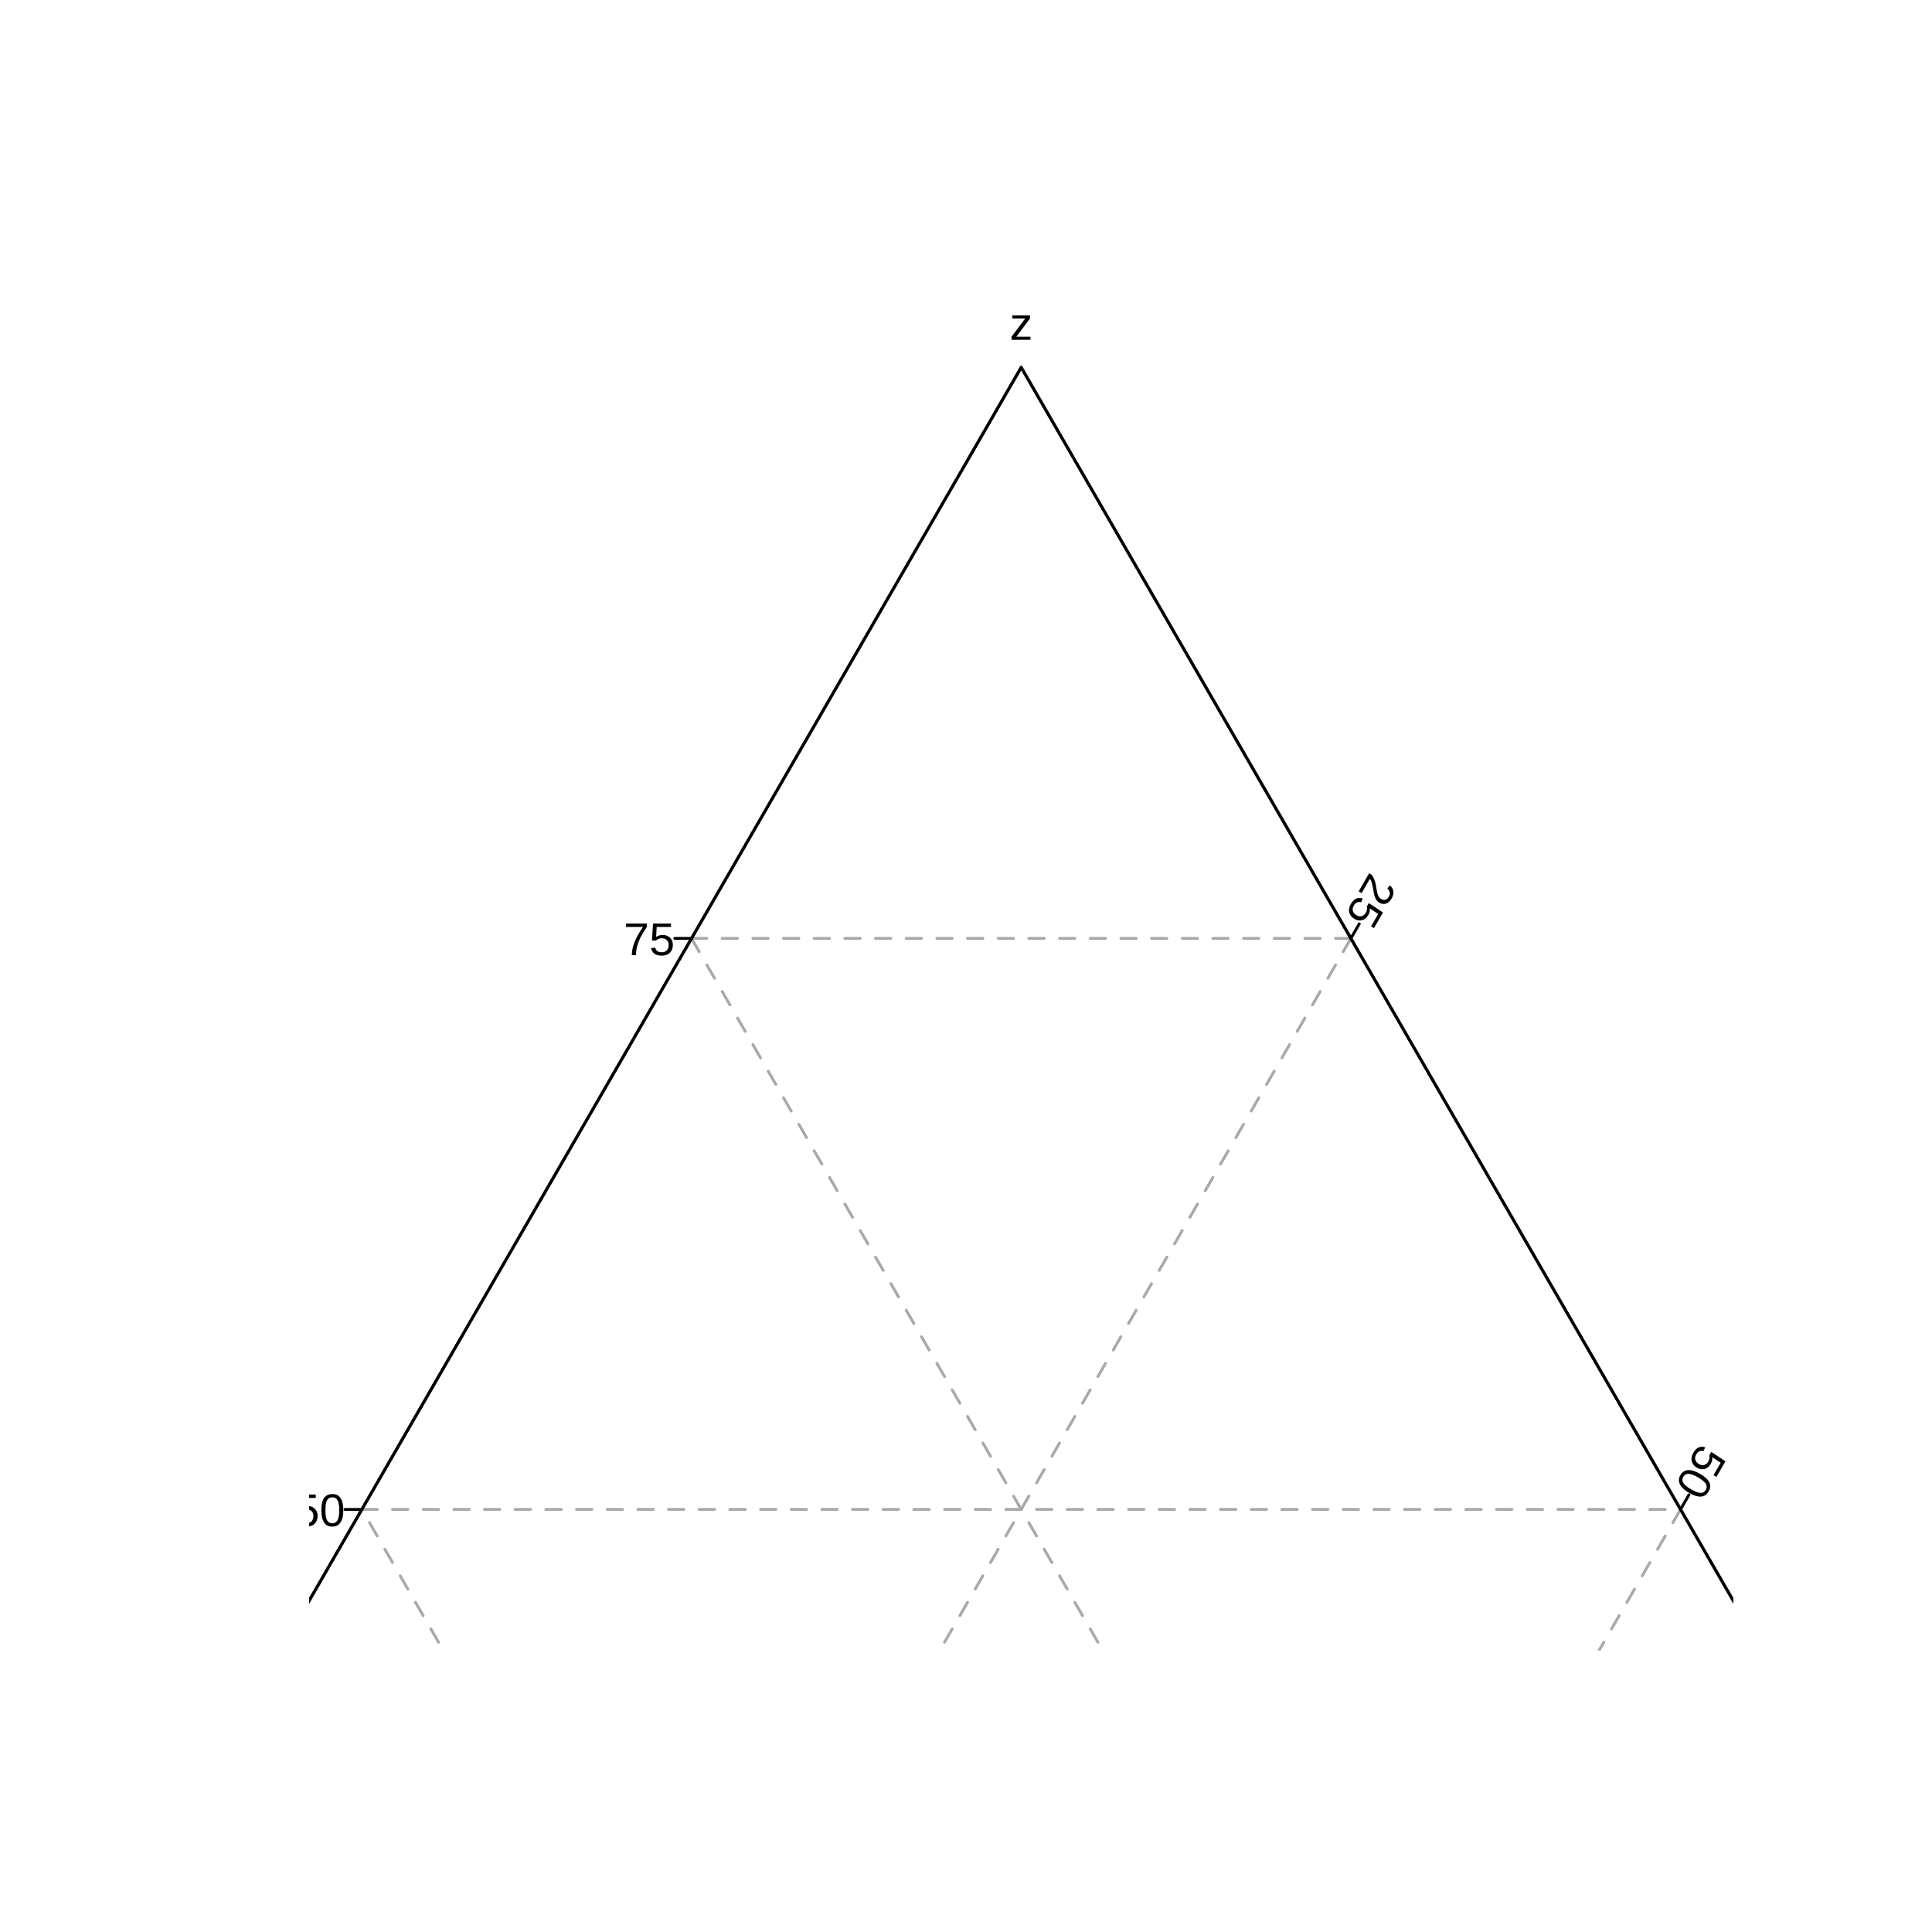
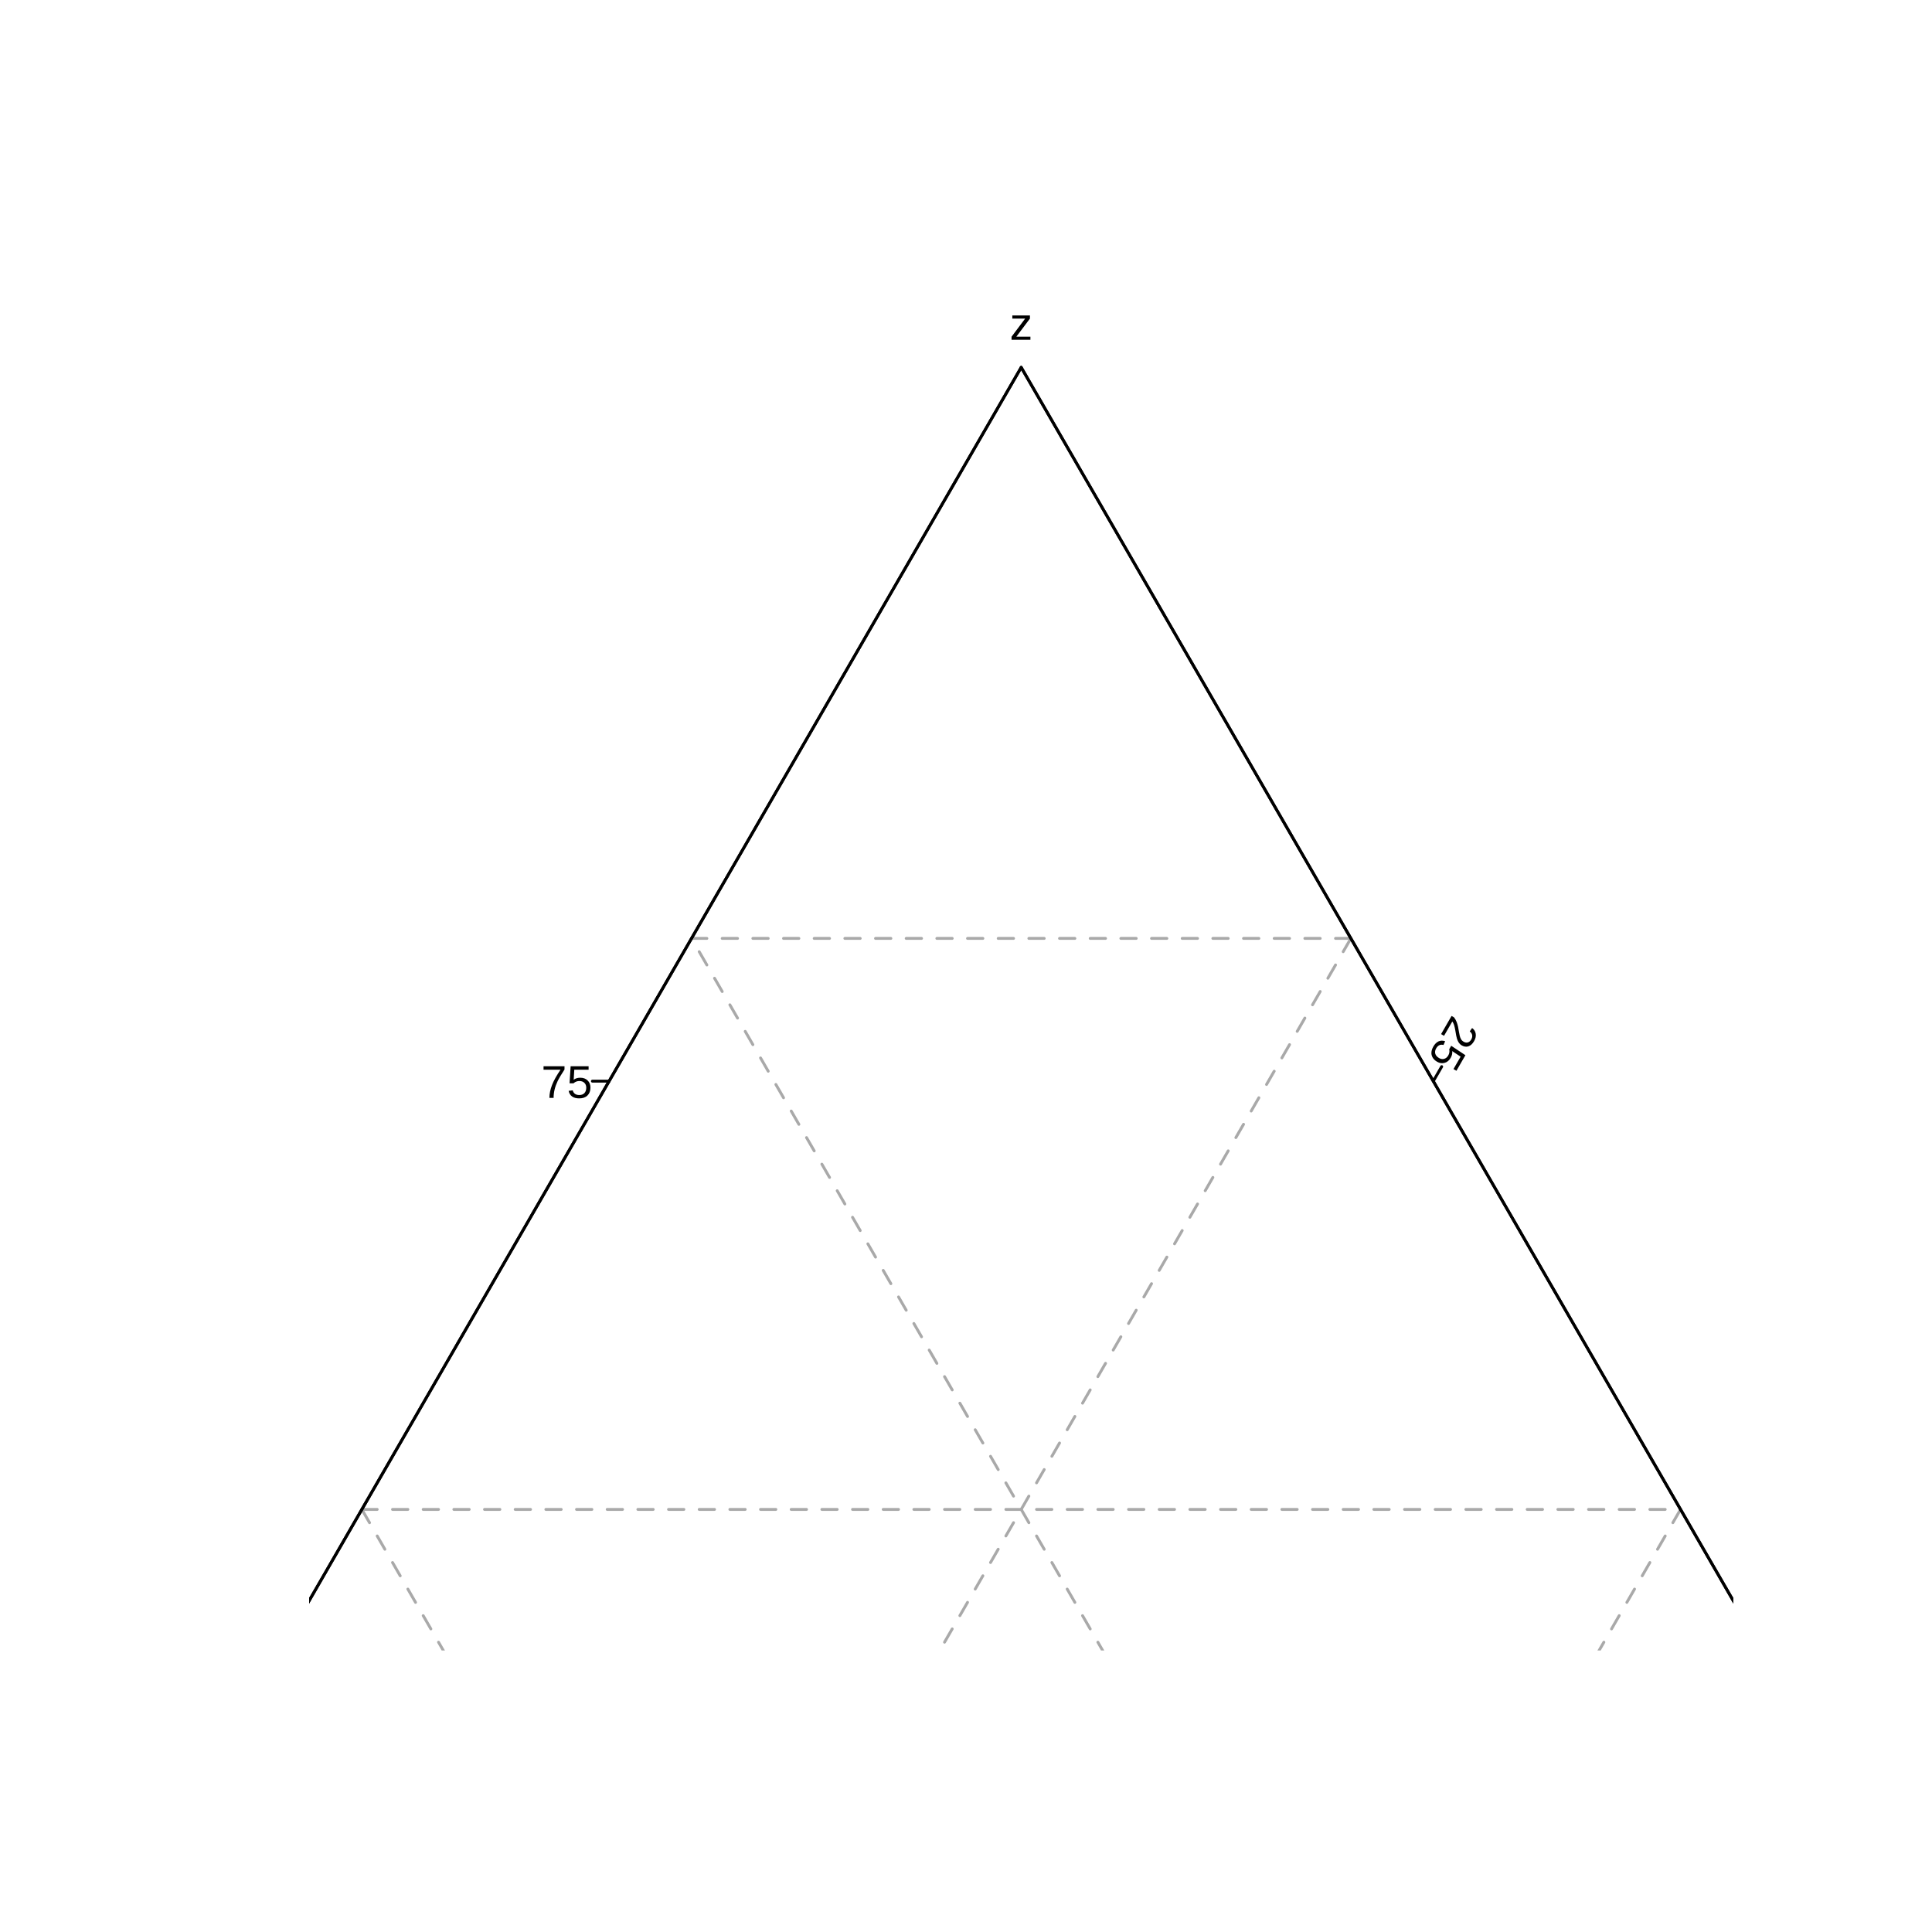
<svg xmlns="http://www.w3.org/2000/svg" class="svglite" width="504.00pt" height="504.00pt" viewBox="0 0 504.00 504.00">
  <defs>
    <style type="text/css">
    .svglite line, .svglite polyline, .svglite polygon, .svglite path, .svglite rect, .svglite circle {
      fill: none;
      stroke: #000000;
      stroke-linecap: round;
      stroke-linejoin: round;
      stroke-miterlimit: 10.00;
    }
    .svglite text {
      white-space: pre;
    }
  </style>
  </defs>
  <rect width="100%" height="100%" style="stroke: none; fill: #FFFFFF;" />
  <defs>
    <clipPath id="cpMC4wMHw1MDQuMDB8MC4wMHw1MDQuMDA=">
      <rect x="0.00" y="0.00" width="504.00" height="504.00" />
    </clipPath>
  </defs>
  <g clip-path="url(#cpMC4wMHw1MDQuMDB8MC4wMHw1MDQuMDA=)">
</g>
  <defs>
    <clipPath id="cpODAuNjR8NDUyLjE2fDU5LjA0fDQzMC41Ng==">
      <rect x="80.64" y="59.04" width="371.52" height="371.52" />
    </clipPath>
  </defs>
  <g clip-path="url(#cpODAuNjR8NDUyLjE2fDU5LjA0fDQzMC41Ng==)">
-     <line x1="438.40" y1="691.67" x2="180.40" y2="244.80" style="stroke-width: 0.75; stroke: #A9A9A9; stroke-dasharray: 4.00,4.00;" />
-     <line x1="352.40" y1="244.80" x2="94.40" y2="691.67" style="stroke-width: 0.75; stroke: #A9A9A9; stroke-dasharray: 4.00,4.00;" />
+     <line x1="524.40" y1="840.63" x2="180.40" y2="244.80" style="stroke-width: 0.75; stroke: #A9A9A9; stroke-dasharray: 4.00,4.00;" />
+     <line x1="352.40" y1="244.80" x2="8.40" y2="840.63" style="stroke-width: 0.75; stroke: #A9A9A9; stroke-dasharray: 4.00,4.00;" />
+     <line x1="-77.60" y1="691.67" x2="610.40" y2="691.67" style="stroke-width: 0.75; stroke: #A9A9A9; stroke-dasharray: 4.00,4.00;" />
+     <line x1="352.40" y1="840.63" x2="94.40" y2="393.76" style="stroke-width: 0.75; stroke: #A9A9A9; stroke-dasharray: 4.00,4.00;" />
+     <line x1="438.40" y1="393.76" x2="180.40" y2="840.63" style="stroke-width: 0.75; stroke: #A9A9A9; stroke-dasharray: 4.00,4.00;" />
    <line x1="8.40" y1="542.71" x2="524.40" y2="542.71" style="stroke-width: 0.75; stroke: #A9A9A9; stroke-dasharray: 4.00,4.00;" />
-     <line x1="266.40" y1="691.67" x2="94.40" y2="393.76" style="stroke-width: 0.75; stroke: #A9A9A9; stroke-dasharray: 4.00,4.00;" />
-     <line x1="438.40" y1="393.76" x2="266.40" y2="691.67" style="stroke-width: 0.75; stroke: #A9A9A9; stroke-dasharray: 4.00,4.00;" />
+     <line x1="180.40" y1="840.63" x2="8.40" y2="542.71" style="stroke-width: 0.75; stroke: #A9A9A9; stroke-dasharray: 4.00,4.00;" />
+     <line x1="524.40" y1="542.71" x2="352.40" y2="840.63" style="stroke-width: 0.75; stroke: #A9A9A9; stroke-dasharray: 4.00,4.00;" />
    <line x1="94.40" y1="393.76" x2="438.40" y2="393.76" style="stroke-width: 0.75; stroke: #A9A9A9; stroke-dasharray: 4.00,4.00;" />
-     <line x1="94.40" y1="691.67" x2="8.40" y2="542.71" style="stroke-width: 0.75; stroke: #A9A9A9; stroke-dasharray: 4.00,4.00;" />
-     <line x1="524.40" y1="542.71" x2="438.40" y2="691.67" style="stroke-width: 0.75; stroke: #A9A9A9; stroke-dasharray: 4.00,4.00;" />
+     <line x1="8.40" y1="840.63" x2="-77.60" y2="691.67" style="stroke-width: 0.75; stroke: #A9A9A9; stroke-dasharray: 4.00,4.00;" />
+     <line x1="610.40" y1="691.67" x2="524.40" y2="840.63" style="stroke-width: 0.75; stroke: #A9A9A9; stroke-dasharray: 4.00,4.00;" />
    <line x1="180.40" y1="244.80" x2="352.40" y2="244.80" style="stroke-width: 0.75; stroke: #A9A9A9; stroke-dasharray: 4.00,4.00;" />
-     <text transform="translate(444.37,693.27) rotate(-120)" text-anchor="end" style="font-size: 12.00px; font-family: &quot;Arial&quot;;" textLength="15.28px" lengthAdjust="spacingAndGlyphs">25</text>
-     <text transform="translate(272.37,693.27) rotate(-120)" text-anchor="end" style="font-size: 12.00px; font-family: &quot;Arial&quot;;" textLength="15.28px" lengthAdjust="spacingAndGlyphs">50</text>
-     <text transform="translate(100.37,693.27) rotate(-120)" text-anchor="end" style="font-size: 12.00px; font-family: &quot;Arial&quot;;" textLength="15.28px" lengthAdjust="spacingAndGlyphs">75</text>
-     <line x1="-77.60" y1="691.67" x2="610.40" y2="691.67" style="stroke-width: 0.75;" />
-     <line x1="438.40" y1="691.67" x2="440.59" y2="695.46" style="stroke-width: 0.75;" />
-     <line x1="266.40" y1="691.67" x2="268.59" y2="695.46" style="stroke-width: 0.75;" />
-     <line x1="94.40" y1="691.67" x2="96.59" y2="695.46" style="stroke-width: 0.75;" />
-     <text transform="translate(350.80,238.83) rotate(-240)" text-anchor="end" style="font-size: 12.00px; font-family: &quot;Arial&quot;;" textLength="15.28px" lengthAdjust="spacingAndGlyphs">25</text>
-     <text transform="translate(436.80,387.78) rotate(-240)" text-anchor="end" style="font-size: 12.00px; font-family: &quot;Arial&quot;;" textLength="15.28px" lengthAdjust="spacingAndGlyphs">50</text>
-     <text transform="translate(522.80,536.74) rotate(-240)" text-anchor="end" style="font-size: 12.00px; font-family: &quot;Arial&quot;;" textLength="15.28px" lengthAdjust="spacingAndGlyphs">75</text>
-     <line x1="610.40" y1="691.67" x2="266.40" y2="95.84" style="stroke-width: 0.75;" />
-     <line x1="352.40" y1="244.80" x2="354.59" y2="241.01" style="stroke-width: 0.75;" />
-     <line x1="438.40" y1="393.76" x2="440.59" y2="389.97" style="stroke-width: 0.75;" />
-     <line x1="524.40" y1="542.71" x2="526.59" y2="538.92" style="stroke-width: 0.75;" />
-     <text x="4.03" y="547.09" text-anchor="end" style="font-size: 12.00px; font-family: &quot;Arial&quot;;" textLength="15.28px" lengthAdjust="spacingAndGlyphs">25</text>
-     <text x="90.03" y="398.13" text-anchor="end" style="font-size: 12.00px; font-family: &quot;Arial&quot;;" textLength="15.28px" lengthAdjust="spacingAndGlyphs">50</text>
-     <text x="176.03" y="249.17" text-anchor="end" style="font-size: 12.00px; font-family: &quot;Arial&quot;;" textLength="15.28px" lengthAdjust="spacingAndGlyphs">75</text>
-     <line x1="266.40" y1="95.84" x2="-77.60" y2="691.67" style="stroke-width: 0.75;" />
-     <line x1="8.40" y1="542.71" x2="4.03" y2="542.71" style="stroke-width: 0.75;" />
-     <line x1="94.40" y1="393.76" x2="90.03" y2="393.76" style="stroke-width: 0.75;" />
-     <line x1="180.40" y1="244.80" x2="176.03" y2="244.80" style="stroke-width: 0.75;" />
-     <polygon points="-77.60,691.67 266.40,95.84 610.40,691.67 " style="stroke-width: 0.75;" />
-     <text x="-77.60" y="706.16" text-anchor="middle" style="font-size: 12.00px; font-family: &quot;Arial&quot;;" textLength="7.11px" lengthAdjust="spacingAndGlyphs">x</text>
-     <text x="610.40" y="706.16" text-anchor="middle" style="font-size: 12.00px; font-family: &quot;Arial&quot;;" textLength="7.11px" lengthAdjust="spacingAndGlyphs">y</text>
+     <text transform="translate(487.37,842.23) rotate(-120)" text-anchor="end" style="font-size: 12.00px; font-family: &quot;Arial&quot;;" textLength="15.28px" lengthAdjust="spacingAndGlyphs">25</text>
+     <text transform="translate(272.37,842.23) rotate(-120)" text-anchor="end" style="font-size: 12.00px; font-family: &quot;Arial&quot;;" textLength="15.28px" lengthAdjust="spacingAndGlyphs">50</text>
+     <text transform="translate(57.37,842.23) rotate(-120)" text-anchor="end" style="font-size: 12.00px; font-family: &quot;Arial&quot;;" textLength="15.28px" lengthAdjust="spacingAndGlyphs">75</text>
+     <line x1="-163.60" y1="840.63" x2="696.40" y2="840.63" style="stroke-width: 0.75;" />
+     <line x1="481.40" y1="840.63" x2="483.59" y2="844.41" style="stroke-width: 0.75;" />
+     <line x1="266.40" y1="840.63" x2="268.59" y2="844.41" style="stroke-width: 0.75;" />
+     <line x1="51.40" y1="840.63" x2="53.59" y2="844.41" style="stroke-width: 0.75;" />
+     <text transform="translate(372.30,276.06) rotate(-240)" text-anchor="end" style="font-size: 12.00px; font-family: &quot;Arial&quot;;" textLength="15.28px" lengthAdjust="spacingAndGlyphs">25</text>
+     <text transform="translate(479.80,462.26) rotate(-240)" text-anchor="end" style="font-size: 12.00px; font-family: &quot;Arial&quot;;" textLength="15.28px" lengthAdjust="spacingAndGlyphs">50</text>
+     <text transform="translate(587.30,648.46) rotate(-240)" text-anchor="end" style="font-size: 12.00px; font-family: &quot;Arial&quot;;" textLength="15.28px" lengthAdjust="spacingAndGlyphs">75</text>
+     <line x1="696.40" y1="840.63" x2="266.40" y2="95.84" style="stroke-width: 0.75;" />
+     <line x1="373.90" y1="282.04" x2="376.09" y2="278.25" style="stroke-width: 0.75;" />
+     <line x1="481.40" y1="468.23" x2="483.59" y2="464.45" style="stroke-width: 0.75;" />
+     <line x1="588.90" y1="654.43" x2="591.09" y2="650.64" style="stroke-width: 0.75;" />
+     <text x="-60.47" y="658.80" text-anchor="end" style="font-size: 12.00px; font-family: &quot;Arial&quot;;" textLength="15.28px" lengthAdjust="spacingAndGlyphs">25</text>
+     <text x="47.03" y="472.61" text-anchor="end" style="font-size: 12.00px; font-family: &quot;Arial&quot;;" textLength="15.28px" lengthAdjust="spacingAndGlyphs">50</text>
+     <text x="154.53" y="286.41" text-anchor="end" style="font-size: 12.00px; font-family: &quot;Arial&quot;;" textLength="15.28px" lengthAdjust="spacingAndGlyphs">75</text>
+     <line x1="266.40" y1="95.84" x2="-163.60" y2="840.63" style="stroke-width: 0.75;" />
+     <line x1="-56.10" y1="654.43" x2="-60.47" y2="654.43" style="stroke-width: 0.75;" />
+     <line x1="51.40" y1="468.23" x2="47.03" y2="468.23" style="stroke-width: 0.75;" />
+     <line x1="158.90" y1="282.04" x2="154.53" y2="282.04" style="stroke-width: 0.75;" />
+     <polygon points="-163.60,840.63 266.40,95.84 696.40,840.63 " style="stroke-width: 0.75;" />
+     <text x="-163.60" y="855.12" text-anchor="middle" style="font-size: 12.00px; font-family: &quot;Arial&quot;;" textLength="7.11px" lengthAdjust="spacingAndGlyphs">x</text>
+     <text x="696.40" y="855.12" text-anchor="middle" style="font-size: 12.00px; font-family: &quot;Arial&quot;;" textLength="7.11px" lengthAdjust="spacingAndGlyphs">y</text>
    <text x="266.40" y="88.64" text-anchor="middle" style="font-size: 12.00px; font-family: &quot;Arial&quot;;" textLength="6.30px" lengthAdjust="spacingAndGlyphs">z</text>
  </g>
</svg>
